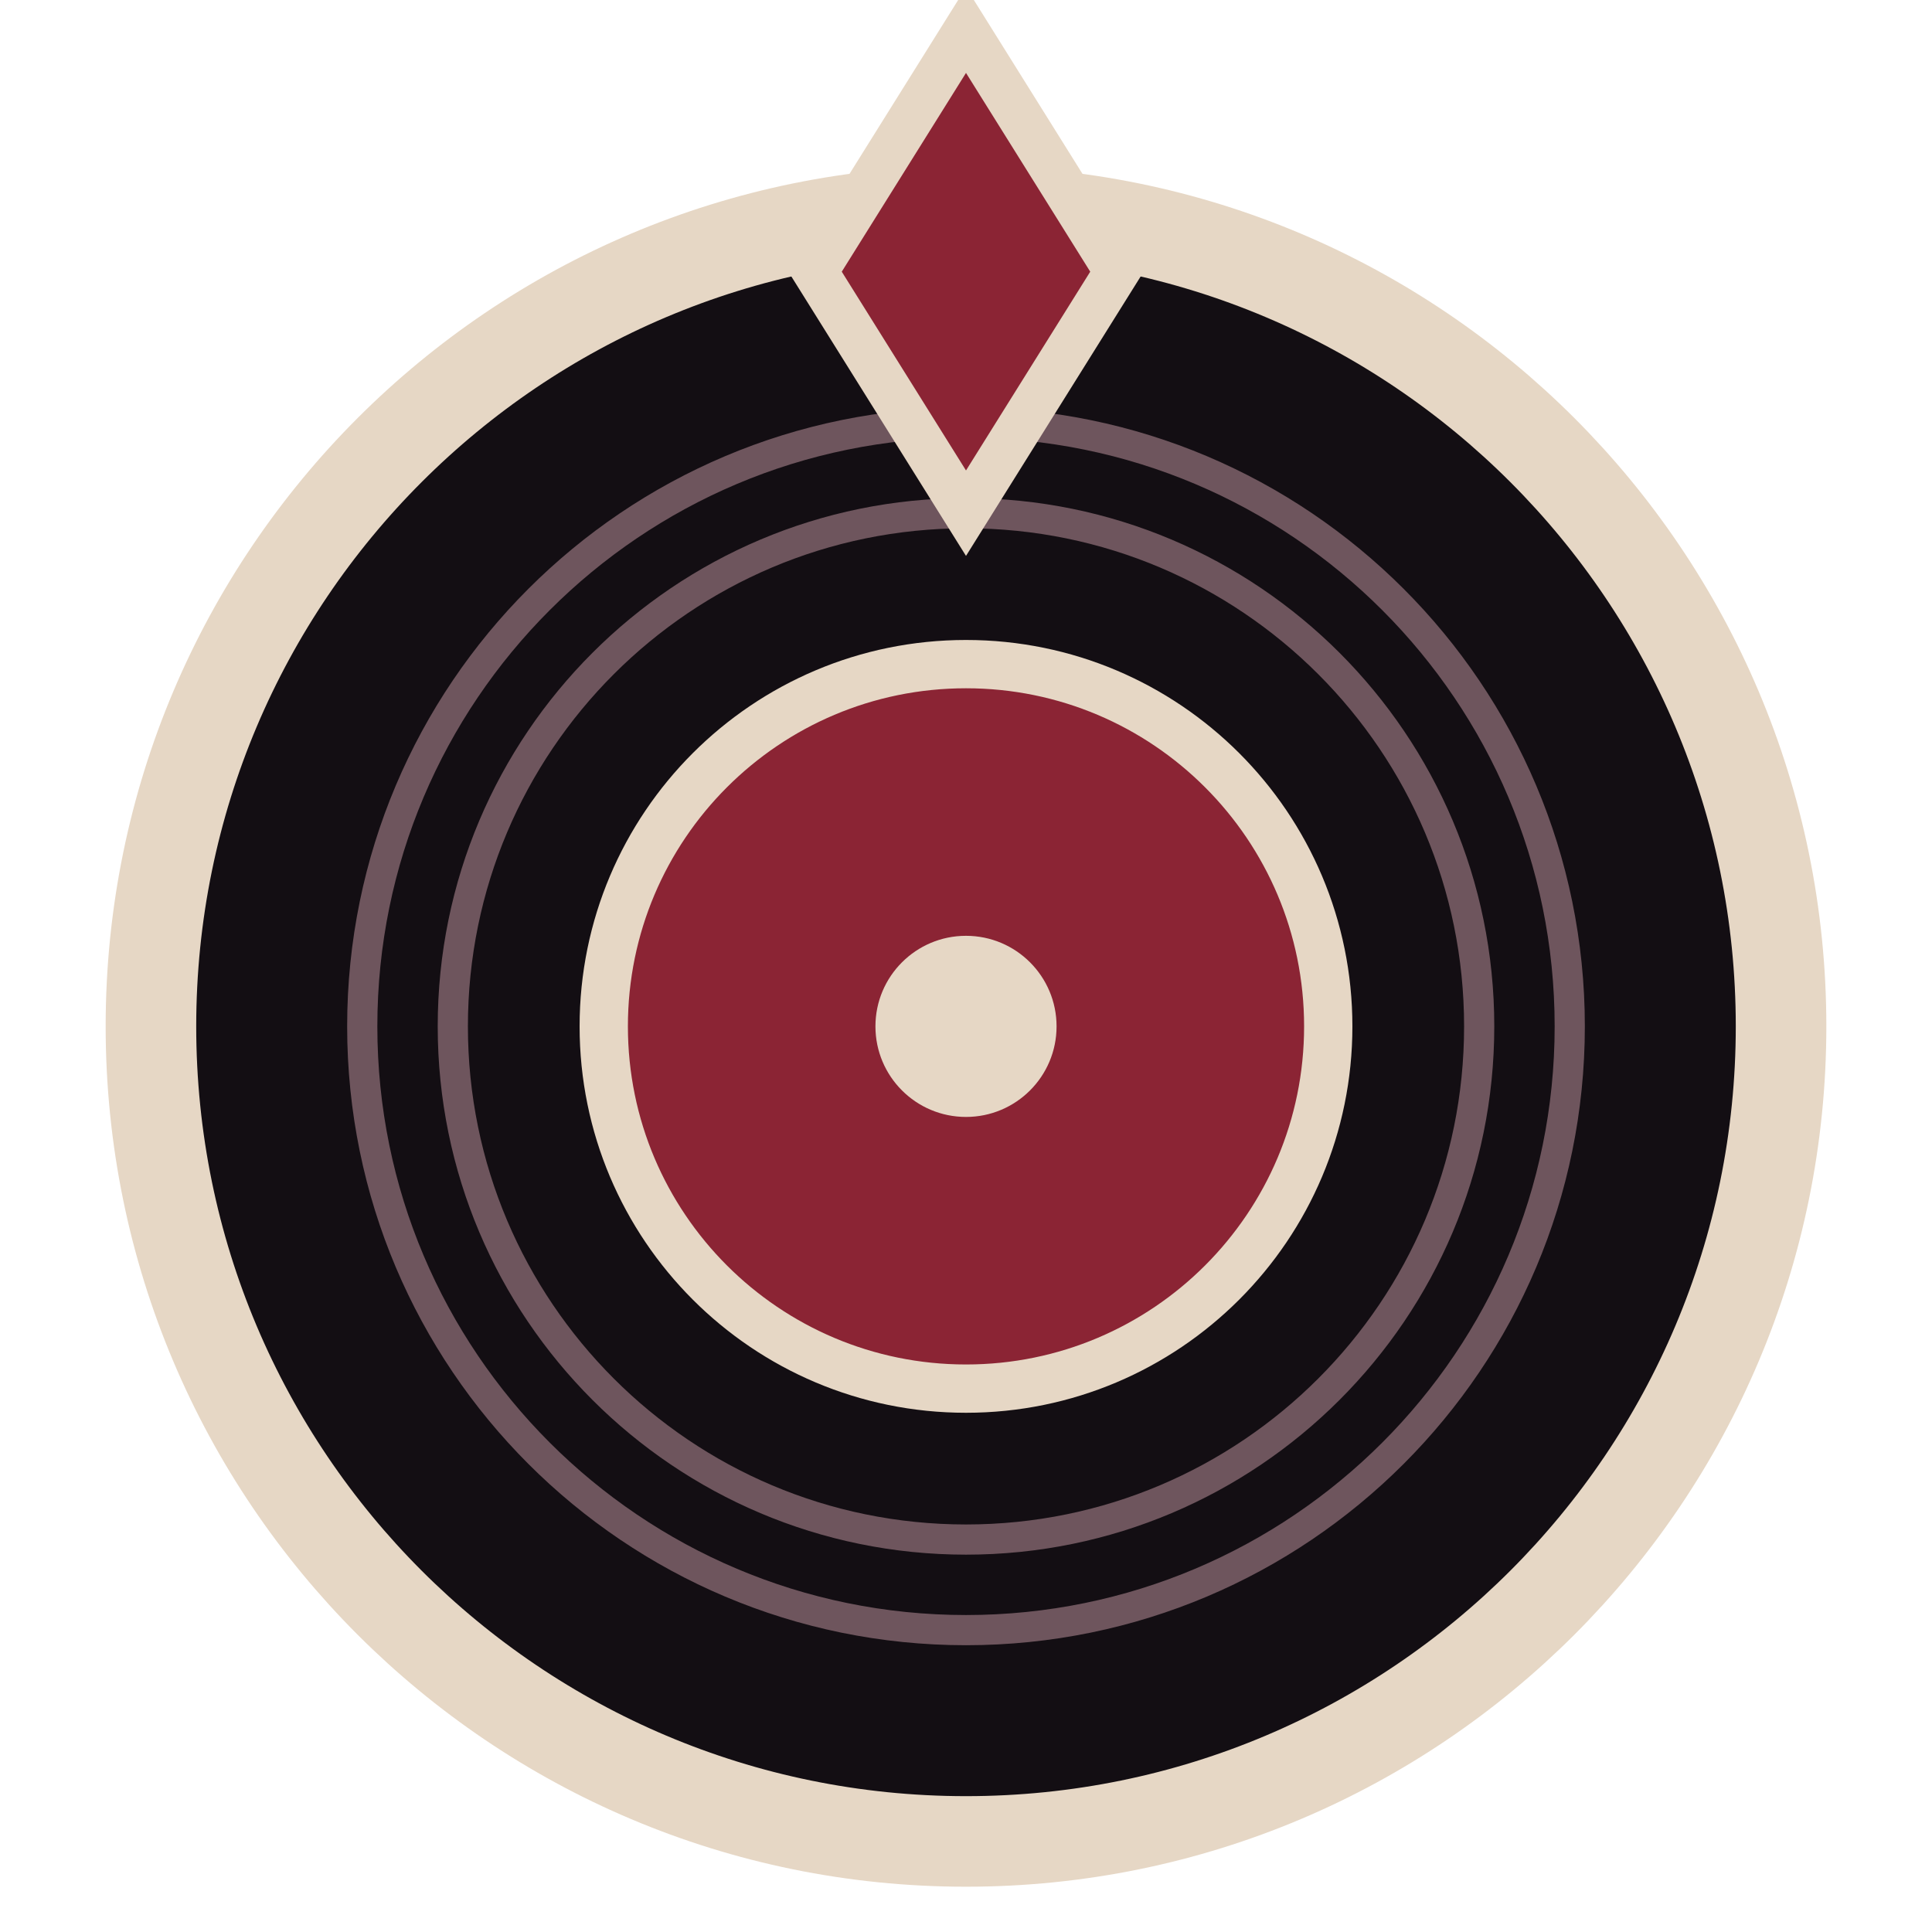
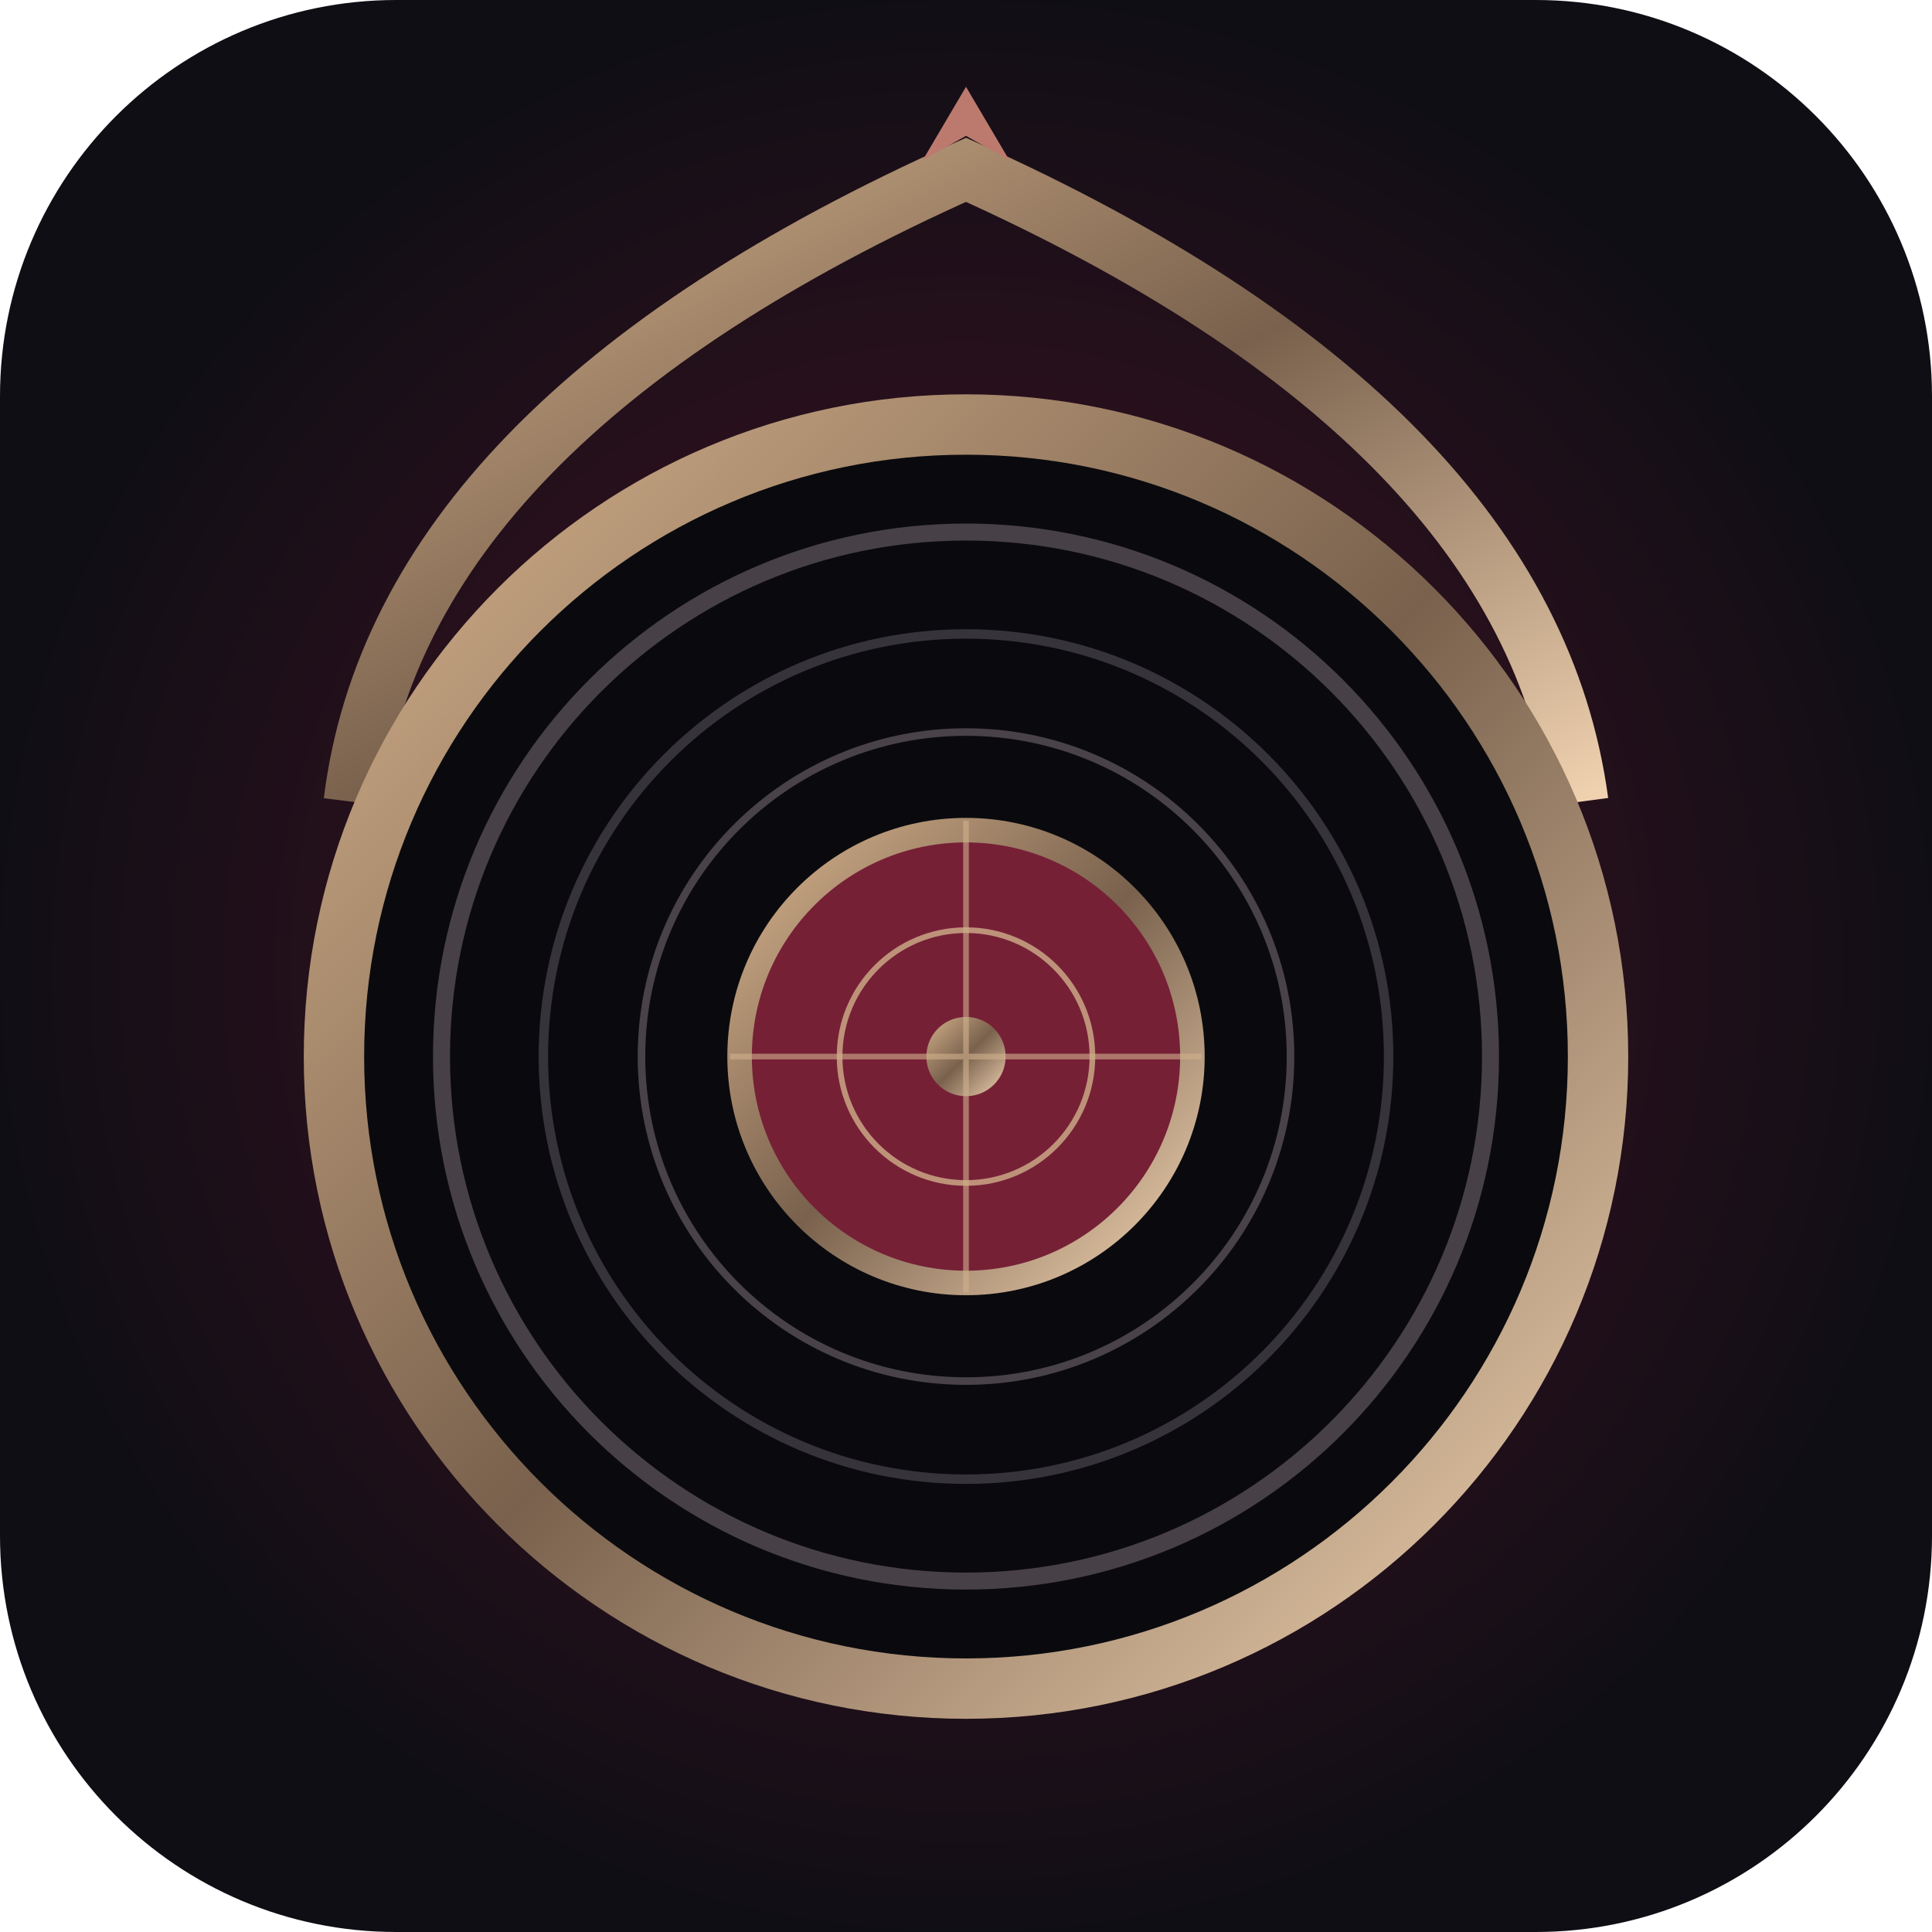
- <svg xmlns="http://www.w3.org/2000/svg" viewBox="0 0 64 64" role="img" aria-label="Auditórium">
-   <circle cx="32" cy="34" r="27" fill="#130E13" stroke="#E6D7C5" stroke-width="3" />
-   <circle cx="32" cy="34" r="20" fill="none" stroke="#6E555D" stroke-width="1" />
-   <circle cx="32" cy="34" r="17" fill="none" stroke="#6E555D" stroke-width="1" />
-   <circle cx="32" cy="34" r="12" fill="#8B2434" stroke="#E6D7C5" stroke-width="1.6" />
-   <circle cx="32" cy="34" r="3" fill="#E6D7C5" />
-   <path d="M32 1 L37 9 L32 17 L27 9 Z" fill="#8B2434" stroke="#E6D7C5" stroke-width="1.5" />
+ <svg xmlns="http://www.w3.org/2000/svg" viewBox="0 0 1024 1024" width="1024" height="1024">
+   <defs>
+     <radialGradient id="tile">
+       <stop stop-color="#491326" />
+       <stop offset="1" stop-color="#100e15" />
+     </radialGradient>
+     <linearGradient id="iron" x1="0" y1="0" x2="1" y2="1">
+       <stop stop-color="#d4b18b" />
+       <stop offset=".5" stop-color="#79614d" />
+       <stop offset="1" stop-color="#f0d2b0" />
+     </linearGradient>
+   </defs>
+   <rect width="1024" height="1024" rx="210" fill="url(#tile)" />
+   <path d="M187 425 Q212 224 512 90 Q810 224 837 425" fill="none" stroke="url(#iron)" stroke-width="31" />
+   <path d="M512 104 V52" stroke="url(#iron)" stroke-width="23" />
+   <path d="M512 46 L535 85 L512 72 L489 85 Z" fill="#bc7a6e" />
+   <circle cx="512" cy="560" r="335" fill="#0a0a0e" stroke="url(#iron)" stroke-width="32" />
+   <circle cx="512" cy="560" r="278" fill="none" stroke="#484047" stroke-width="9" />
+   <circle cx="512" cy="560" r="224" fill="none" stroke="#36333a" stroke-width="5" />
+   <circle cx="512" cy="560" r="172" fill="none" stroke="#494249" stroke-width="4" />
+   <circle cx="512" cy="560" r="120" fill="#762036" stroke="url(#iron)" stroke-width="13" />
+   <circle cx="512" cy="560" r="67" fill="none" stroke="#be9279" stroke-width="3" />
+   <circle cx="512" cy="560" r="21" fill="url(#iron)" />
+   <path d="M512 435 V685 M387 560 H637" stroke="#d1b08c" stroke-opacity=".6" stroke-width="3" />
</svg>
